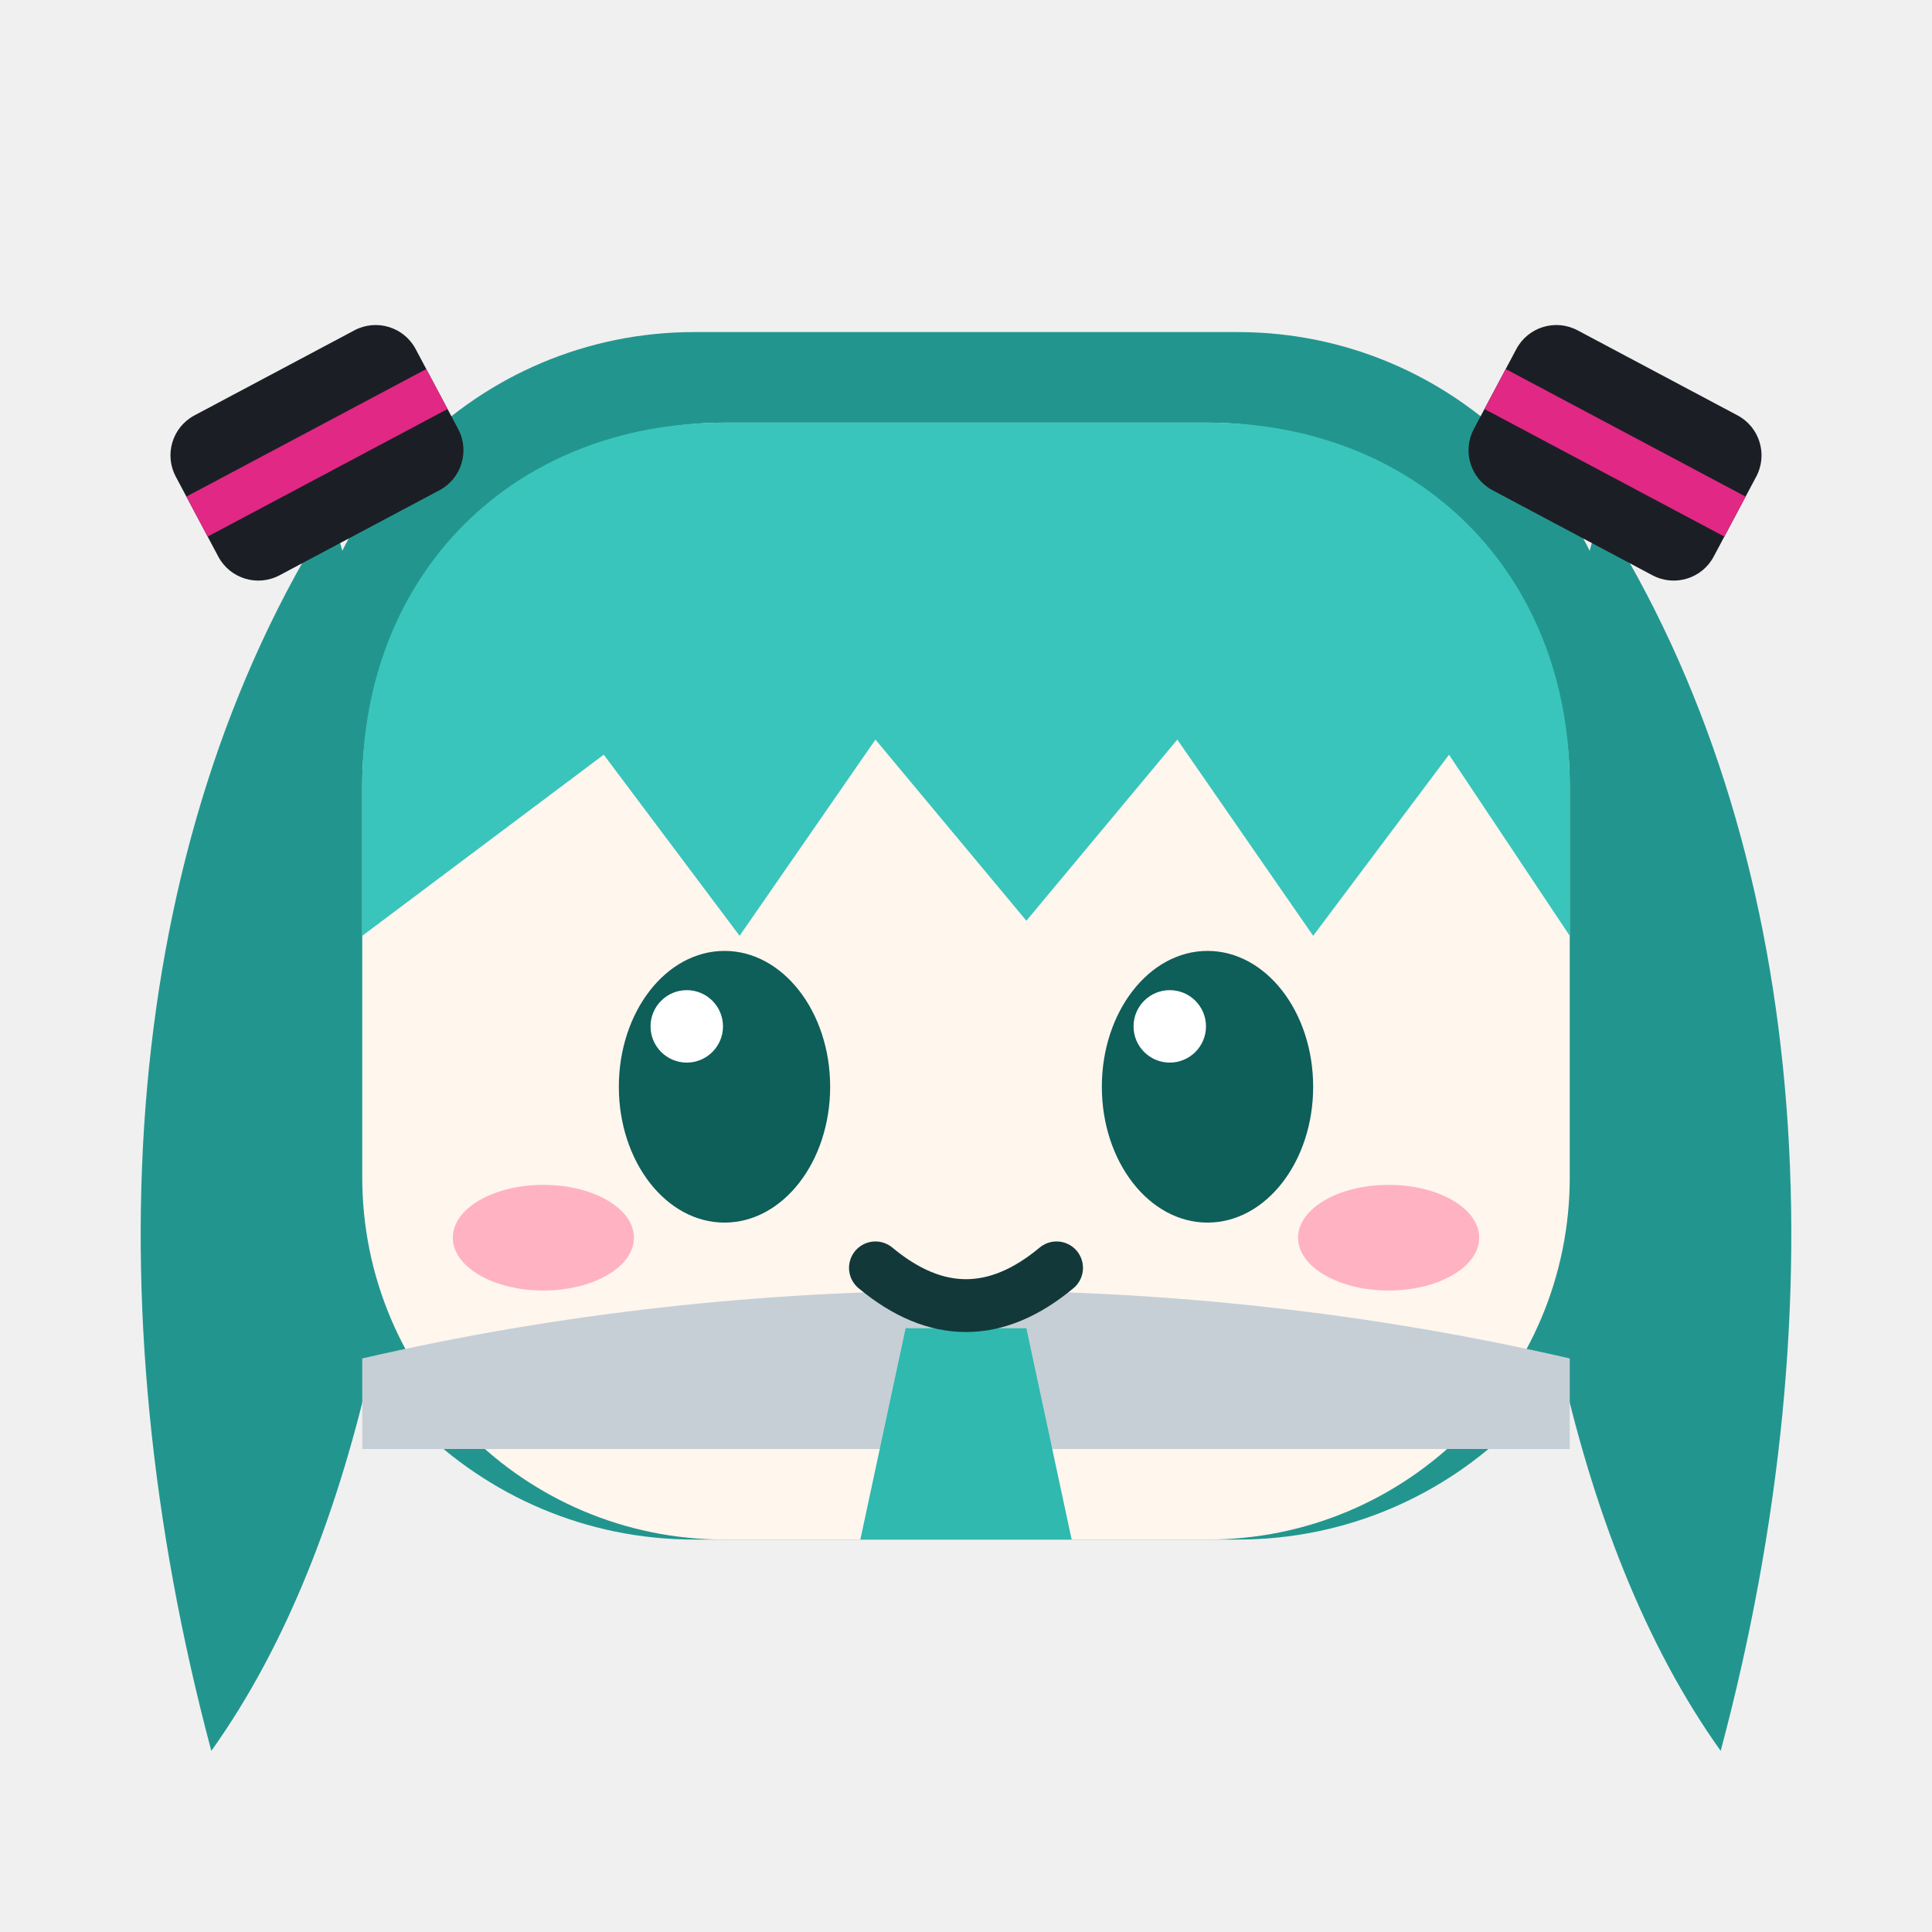
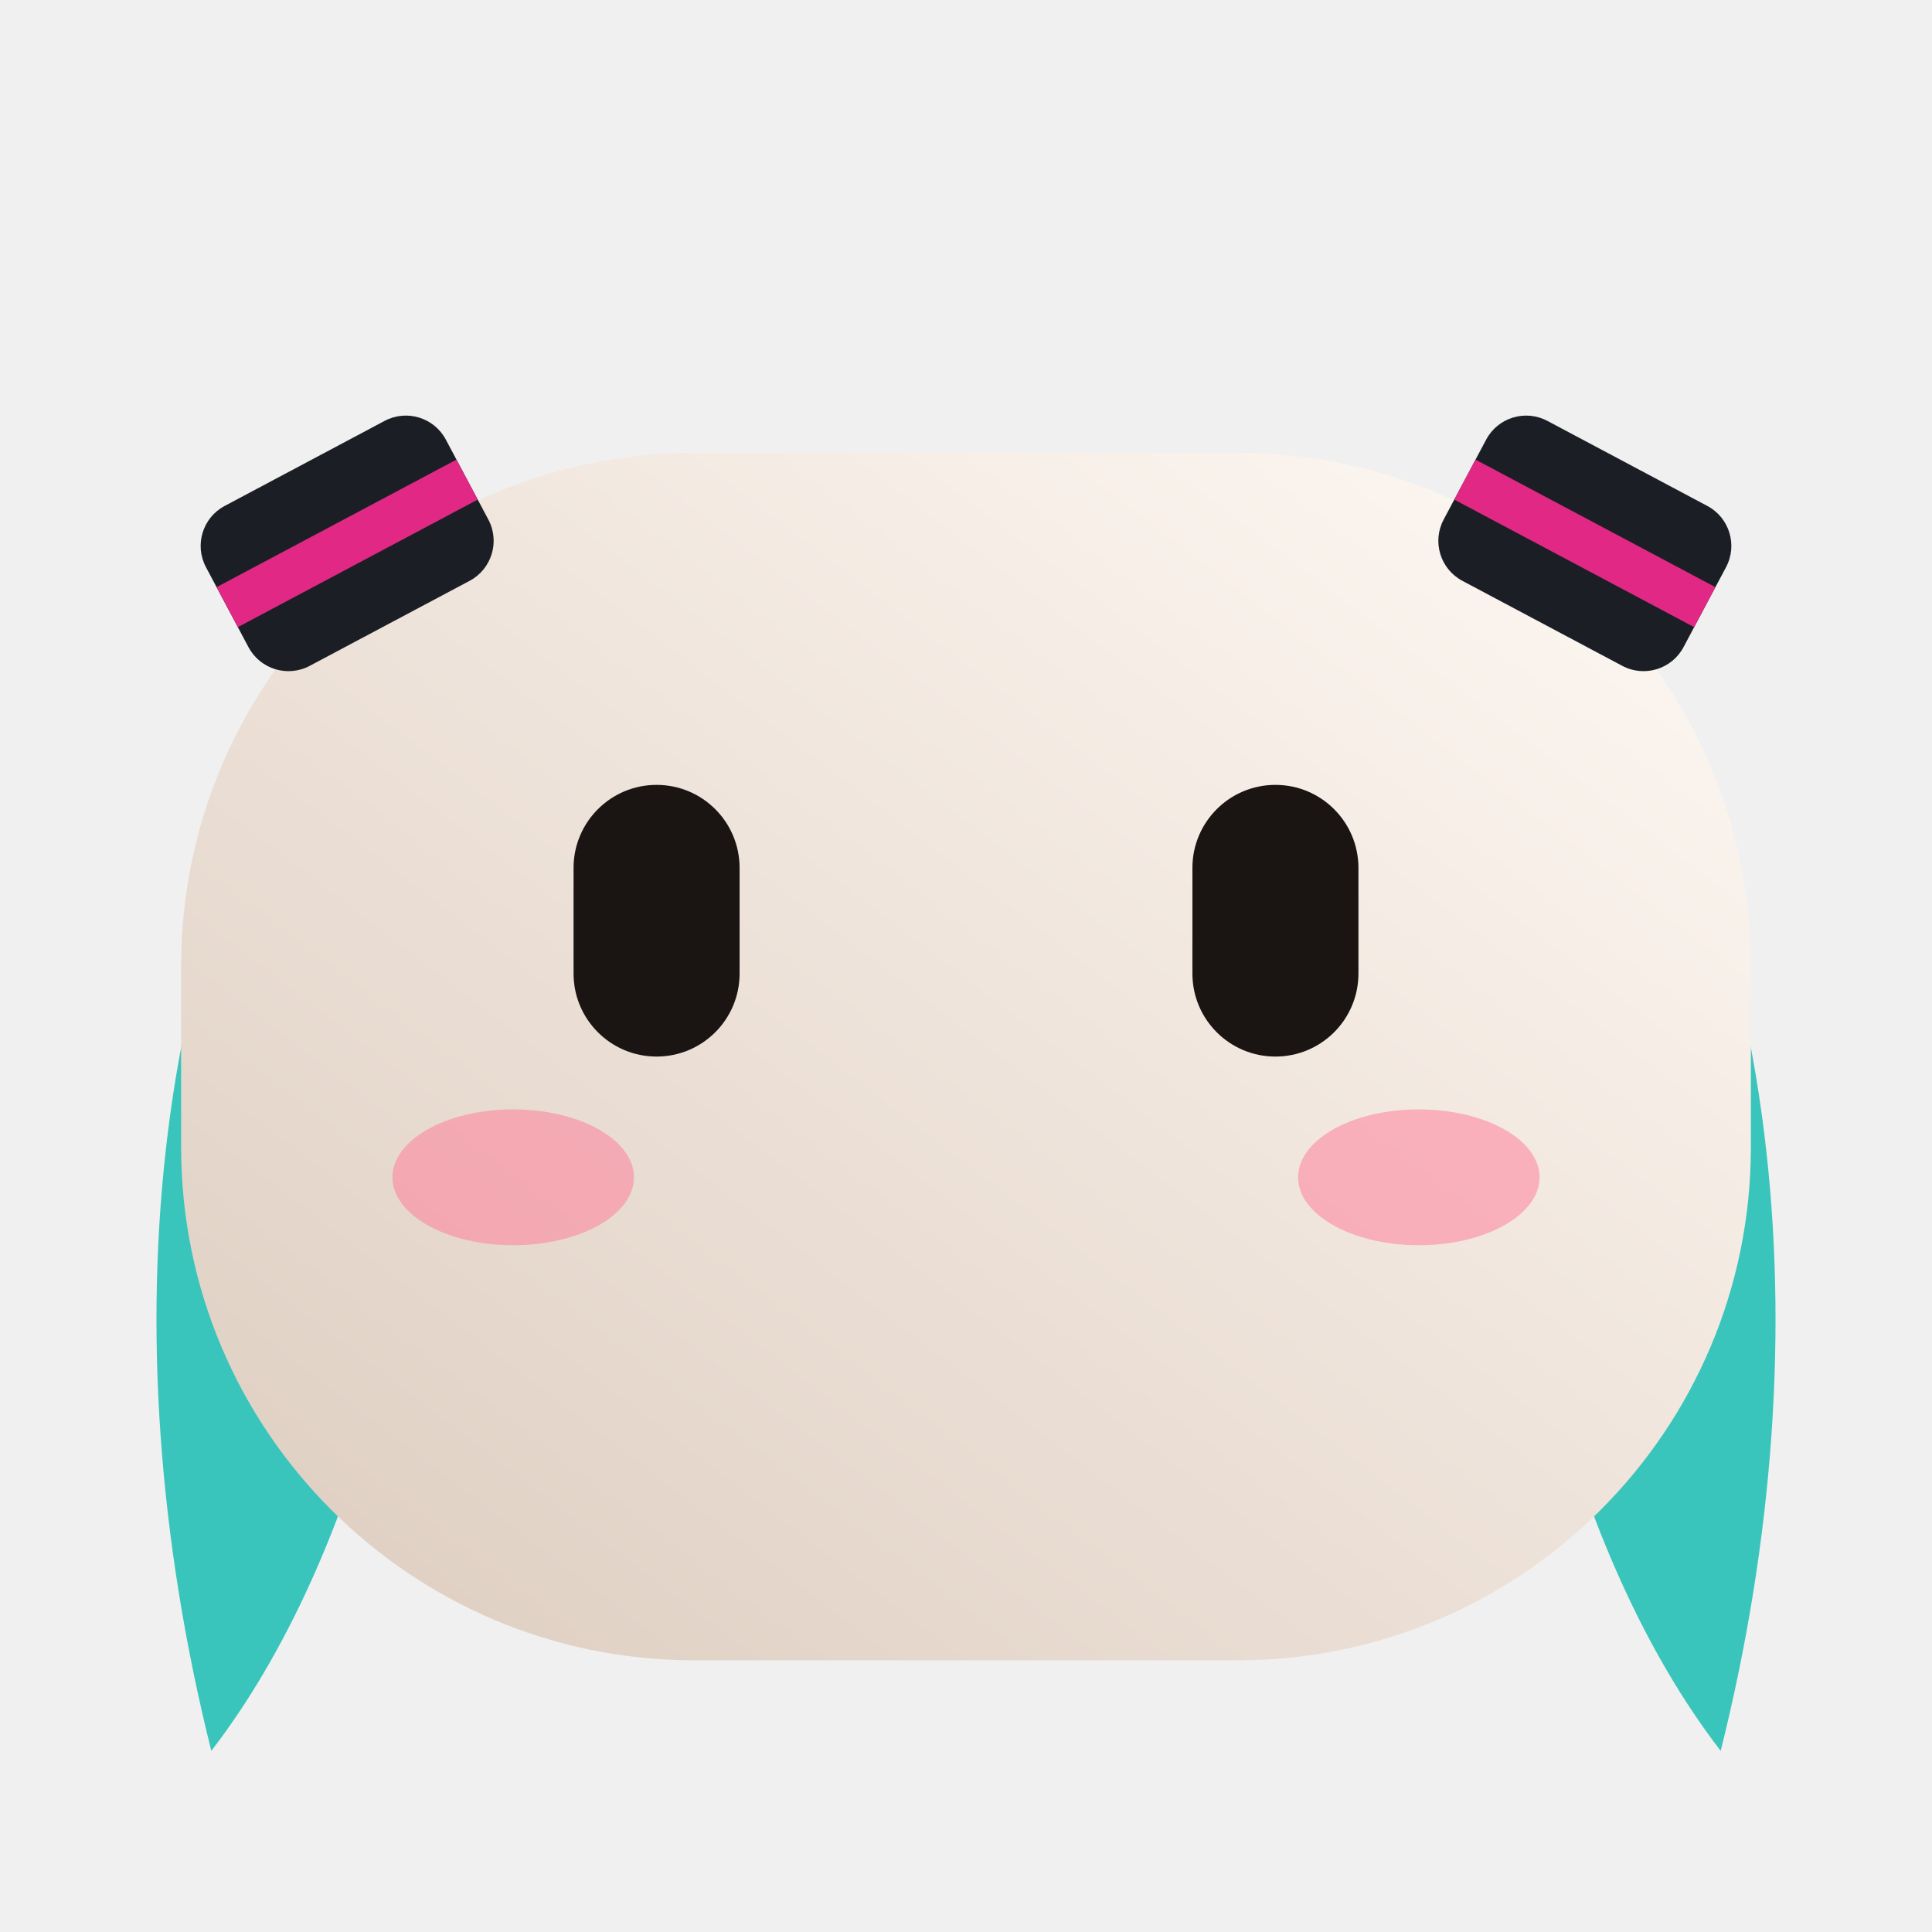
<svg xmlns="http://www.w3.org/2000/svg" viewBox="0 0 128 128" width="128" height="128">
-   <path d="M22 34c-14 22-16 52-8 82 10-14 14-36 14-60z" fill="#22968e" />
-   <path d="M106 34c14 22 16 52 8 82-10-14-14-36-14-60z" fill="#22968e" />
-   <rect x="20" y="22" width="88" height="80" rx="26" fill="#22968e" />
-   <rect x="24" y="28" width="80" height="74" rx="24" fill="#fff6ee" />
-   <path d="M24 96h80v-6c-26-6-54-6-80 0z" fill="#c6cfd6" />
-   <path d="M60 88h8l3 14H57z" fill="#2fb9af" />
-   <path d="M24 62V52c0-14 10-24 24-24h32c14 0 24 10 24 24v10l-8-12-9 12-9-13-10 12-10-12-9 13-9-12z" fill="#39c5bb" />
-   <ellipse cx="48" cy="72" rx="7" ry="9" fill="#0e5e5a" />
-   <ellipse cx="80" cy="72" rx="7" ry="9" fill="#0e5e5a" />
-   <circle cx="45.5" cy="68" r="2.4" fill="#fff" />
-   <circle cx="77.5" cy="68" r="2.4" fill="#fff" />
-   <path d="M58 84q6 5 12 0" stroke="#12383a" stroke-width="3.5" fill="none" stroke-linecap="round" />
-   <ellipse cx="36" cy="82" rx="6" ry="3.5" fill="#ff6e96" opacity=".5" />
-   <ellipse cx="92" cy="82" rx="6" ry="3.5" fill="#ff6e96" opacity=".5" />
-   <rect x="12" y="24" width="18" height="12" rx="3" fill="#1b1f25" transform="rotate(-28 21 30)" />
-   <rect x="98" y="24" width="18" height="12" rx="3" fill="#1b1f25" transform="rotate(28 107 30)" />
-   <rect x="12" y="28.5" width="18" height="3" fill="#e12885" transform="rotate(-28 21 30)" />
-   <rect x="98" y="28.5" width="18" height="3" fill="#e12885" transform="rotate(28 107 30)" />
+   <defs>
+     <linearGradient id="b" x1="1" y1="0" x2="0" y2="1">
+       <stop offset="0" stop-color="#fffaf5" />
+       <stop offset="1" stop-color="#ddccbf" />
+     </linearGradient>
+   </defs>
+   <path d="M24 40c-14 20-17 48-10 76 10-13 15-34 16-58z" fill="#39c5bb" />
+   <path d="M104 40c14 20 17 48 10 76-10-13-15-34-16-58z" fill="#39c5bb" />
+   <rect x="12" y="30" width="104" height="80" rx="34" fill="url(#b)" />
+   <rect x="38" y="52" width="11" height="18" rx="5.5" fill="#1a1412" />
+   <rect x="79" y="52" width="11" height="18" rx="5.5" fill="#1a1412" />
+   <ellipse cx="34" cy="78" rx="8" ry="4.5" fill="#ff7896" opacity=".5" />
+   <ellipse cx="94" cy="78" rx="8" ry="4.5" fill="#ff7896" opacity=".5" />
+   <rect x="14" y="30" width="18" height="12" rx="3" fill="#1b1f25" transform="rotate(-28 23 36)" />
+   <rect x="96" y="30" width="18" height="12" rx="3" fill="#1b1f25" transform="rotate(28 105 36)" />
+   <rect x="14" y="34.5" width="18" height="3" fill="#e12885" transform="rotate(-28 23 36)" />
+   <rect x="96" y="34.5" width="18" height="3" fill="#e12885" transform="rotate(28 105 36)" />
</svg>
